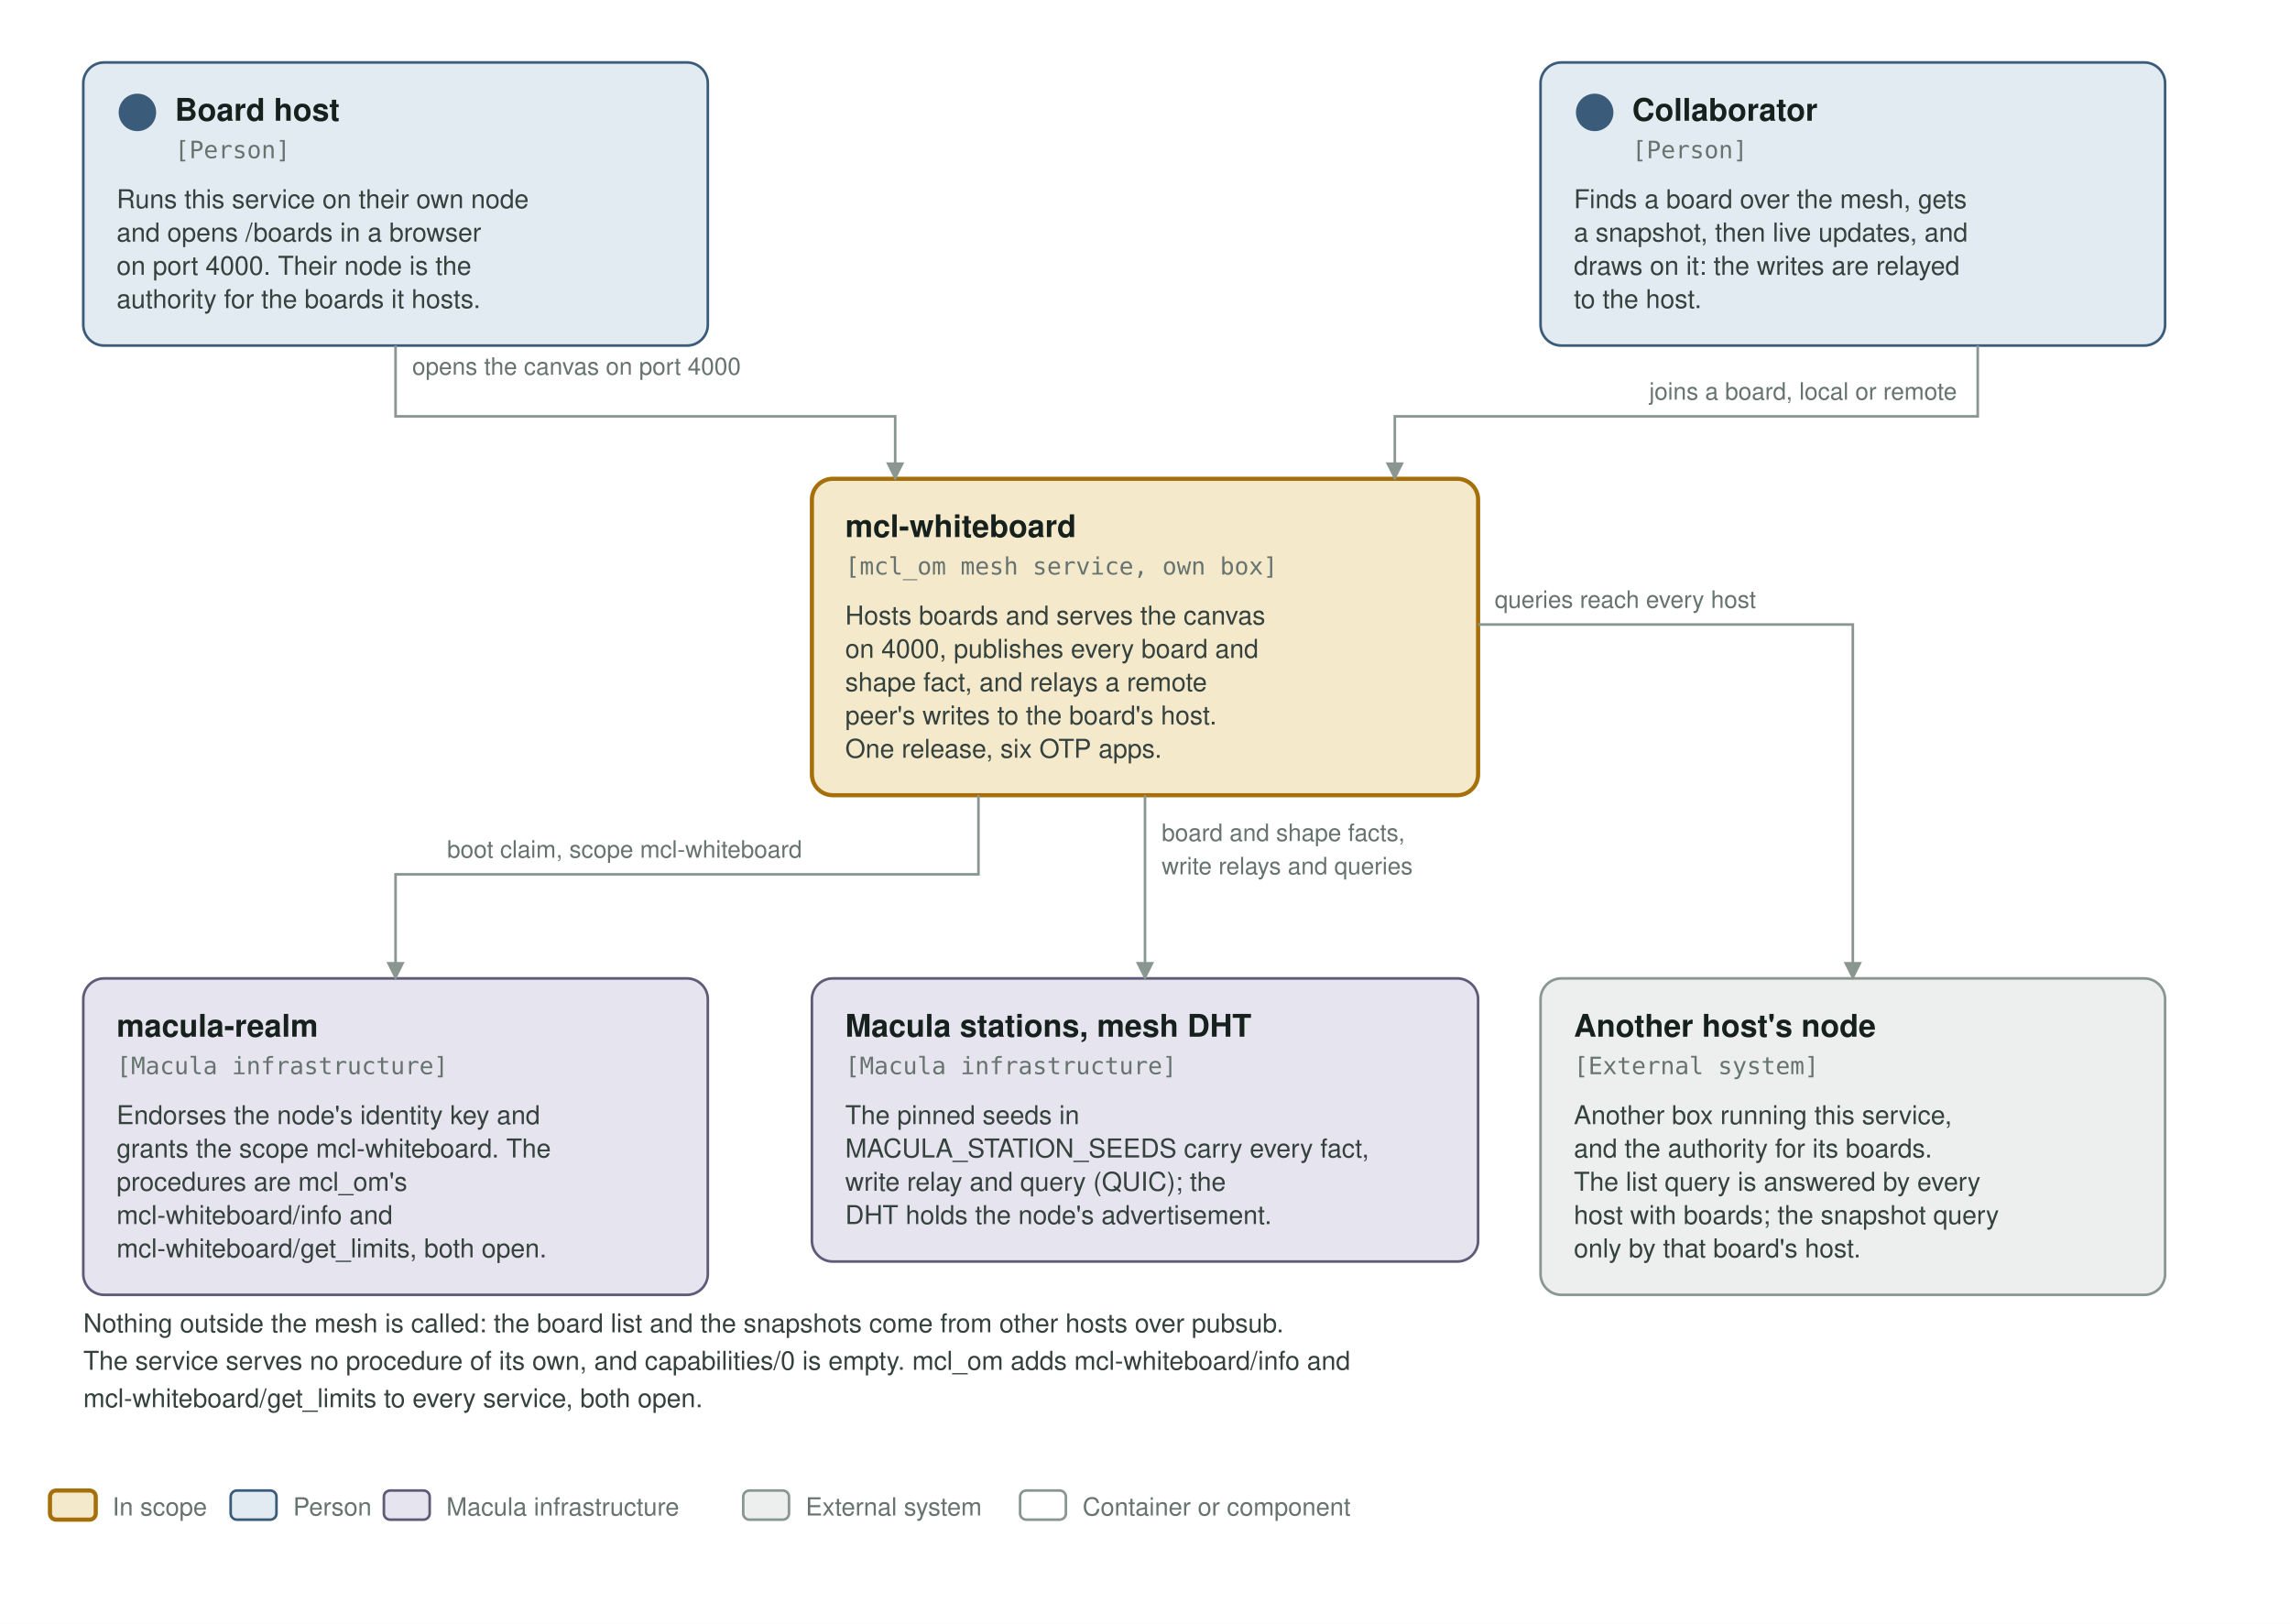
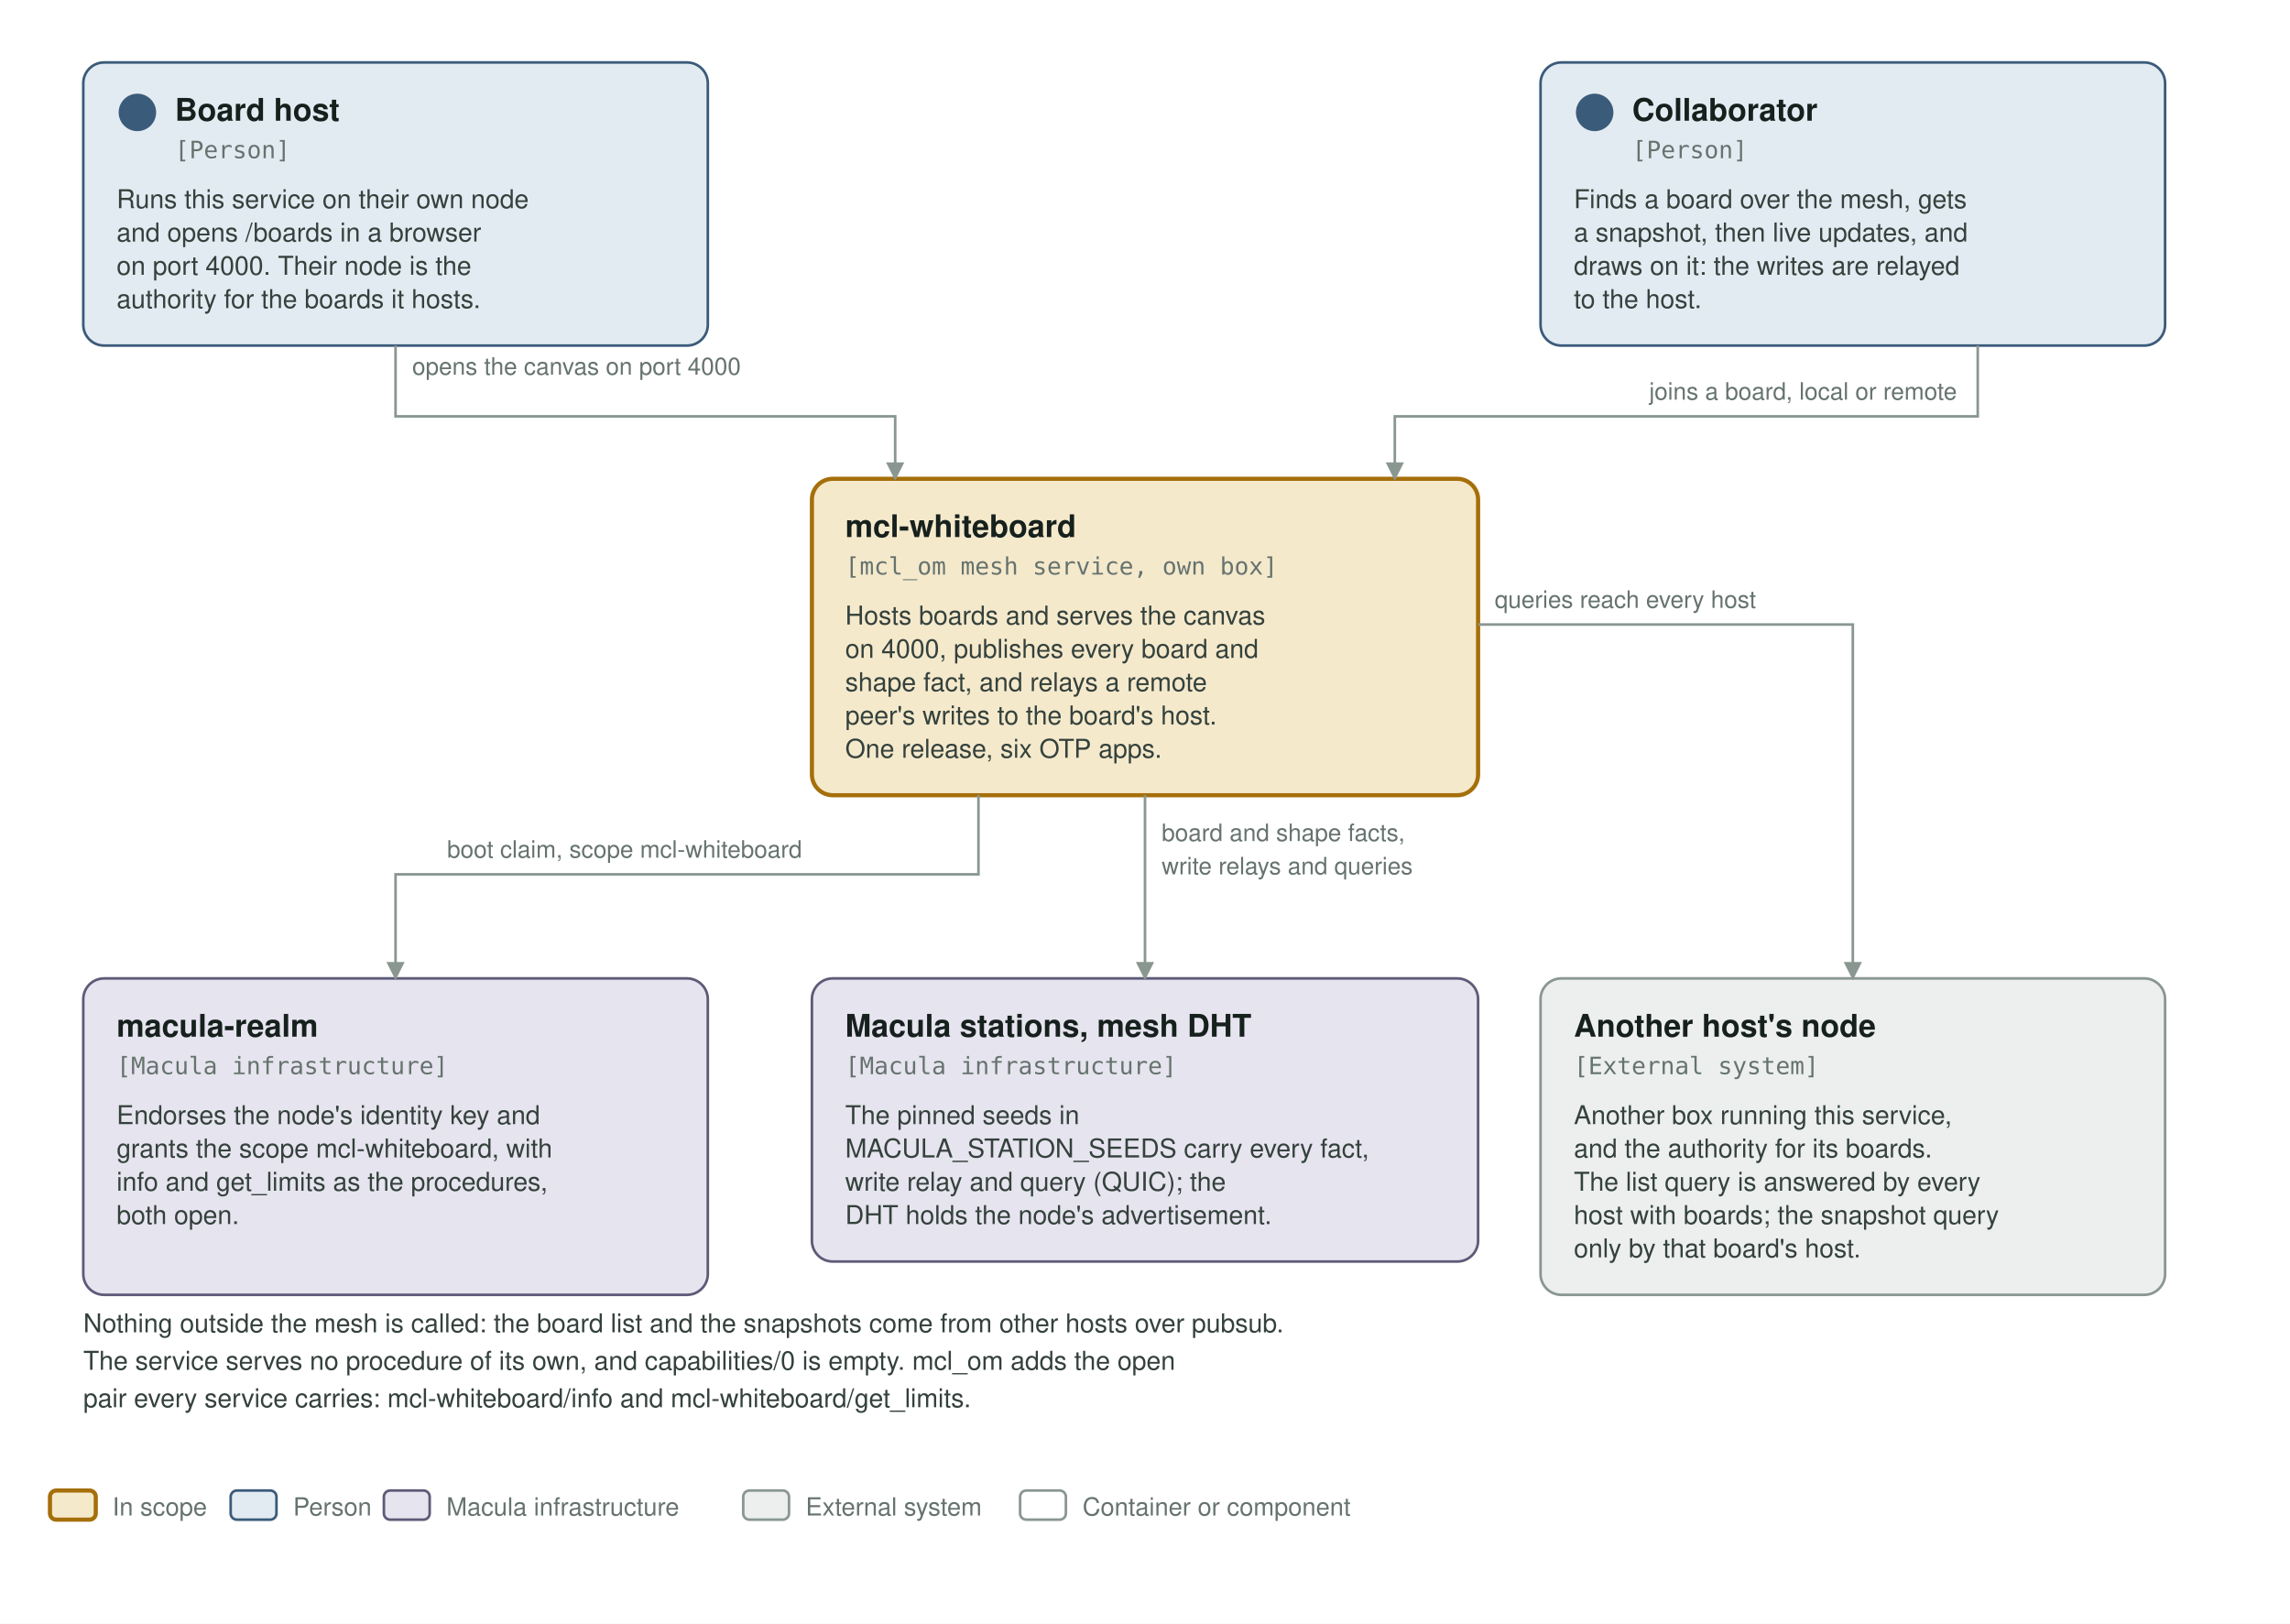
<svg xmlns="http://www.w3.org/2000/svg" viewBox="0 0 1100 780" role="img" aria-label="mcl-whiteboard system context">
  <style>
.t-name { font-family: "Atkinson Hyperlegible", "Segoe UI", system-ui, -apple-system, Helvetica, Arial, sans-serif; font-size: 15px; font-weight: 700; }
.t-desc { font-family: "Atkinson Hyperlegible", "Segoe UI", system-ui, -apple-system, Helvetica, Arial, sans-serif; font-size: 12.5px; }
.t-rel { font-family: "Atkinson Hyperlegible", "Segoe UI", system-ui, -apple-system, Helvetica, Arial, sans-serif; font-size: 11.5px; paint-order: stroke; stroke-width: 4px; stroke-linejoin: round; }
.t-code { font-family: "JetBrains Mono", ui-monospace, Menlo, Consolas, monospace; font-size: 13px; font-weight: 600; }
.t-type { font-family: "JetBrains Mono", ui-monospace, Menlo, Consolas, monospace; font-size: 11.5px; }
.t-bound { font-family: "JetBrains Mono", ui-monospace, Menlo, Consolas, monospace; font-size: 12px; font-weight: 600; }
.t-leg { font-family: "Atkinson Hyperlegible", "Segoe UI", system-ui, -apple-system, Helvetica, Arial, sans-serif; font-size: 12px; }
.edge { fill: none; stroke-width: 1.25; }
.edge-later { fill: none; stroke-width: 1.25; stroke-dasharray: 5 4; }
.bg { fill: #FFFFFF; }
.b-sys { fill: #F5E9CC; stroke: #A56F0A; stroke-width: 2; }
.b-per { fill: #E3EBF2; stroke: #3B5B7A; stroke-width: 1.25; }
.b-mac { fill: #E6E4EE; stroke: #5E5A78; stroke-width: 1.25; }
.b-ext { fill: #ECEFED; stroke: #8A9791; stroke-width: 1.25; }
.b-cmp { fill: #FFFFFF; stroke: #8A9791; stroke-width: 1.25; }
.b-later { fill: none; stroke: #8A9791; stroke-width: 1.25; stroke-dasharray: 5 4; }
.bound { fill: none; stroke: #B3BDB8; stroke-width: 1; }
.head { fill: #3B5B7A; }
.t-name, .t-code { fill: #16201D; }
.t-type, .t-bound, .t-leg { fill: #66736E; }
.t-desc { fill: #34413C; }
.t-rel { fill: #66736E; stroke: #FFFFFF; }
.edge, .edge-later { stroke: #8A9791; }
.arrowhead { fill: #8A9791; }
@media (prefers-color-scheme: dark) {
.bg { fill: #171F1C; }
.b-sys { fill: #3A2E13; stroke: #E3AA3C; }
.b-per { fill: #1D2A36; stroke: #8EB4D8; }
.b-mac { fill: #26243A; stroke: #A9A4C8; }
.b-ext { fill: #1C2421; stroke: #7D8B85; }
.b-cmp { fill: #171F1C; stroke: #7D8B85; }
.b-later { stroke: #7D8B85; }
.bound { stroke: #4A5752; }
.head { fill: #8EB4D8; }
.t-name, .t-code { fill: #E6ECE9; }
.t-type, .t-bound, .t-leg { fill: #93A09A; }
.t-desc { fill: #C3CDC8; }
.t-rel { fill: #93A09A; stroke: #171F1C; }
.edge, .edge-later { stroke: #7D8B85; }
.arrowhead { fill: #7D8B85; }
}
</style>
  <defs>
    <marker id="a" viewBox="0 0 10 10" refX="9" refY="5" markerWidth="7" markerHeight="7" orient="auto-start-reverse">
      <path class="arrowhead" d="M0 0L10 5L0 10z" />
    </marker>
  </defs>
  <rect class="bg" x="0" y="0" width="1100" height="780" />
  <rect class="b-per" x="40" y="30" width="300" height="136" rx="10" />
  <circle class="head" cx="66" cy="54" r="9" />
  <text class="t-name" x="84" y="58">Board host</text>
  <text class="t-type" x="84" y="76">[Person]</text>
  <text class="t-desc" x="56" y="100">Runs this service on their own node</text>
  <text class="t-desc" x="56" y="116">and opens /boards in a browser</text>
  <text class="t-desc" x="56" y="132">on port 4000. Their node is the</text>
  <text class="t-desc" x="56" y="148">authority for the boards it hosts.</text>
  <rect class="b-per" x="740" y="30" width="300" height="136" rx="10" />
  <circle class="head" cx="766" cy="54" r="9" />
  <text class="t-name" x="784" y="58">Collaborator</text>
  <text class="t-type" x="784" y="76">[Person]</text>
  <text class="t-desc" x="756" y="100">Finds a board over the mesh, gets</text>
  <text class="t-desc" x="756" y="116">a snapshot, then live updates, and</text>
  <text class="t-desc" x="756" y="132">draws on it: the writes are relayed</text>
  <text class="t-desc" x="756" y="148">to the host.</text>
  <rect class="b-sys" x="390" y="230" width="320" height="152" rx="10" />
  <text class="t-name" x="406" y="258">mcl-whiteboard</text>
  <text class="t-type" x="406" y="276">[mcl_om mesh service, own box]</text>
  <text class="t-desc" x="406" y="300">Hosts boards and serves the canvas</text>
  <text class="t-desc" x="406" y="316">on 4000, publishes every board and</text>
  <text class="t-desc" x="406" y="332">shape fact, and relays a remote</text>
  <text class="t-desc" x="406" y="348">peer's writes to the board's host.</text>
  <text class="t-desc" x="406" y="364">One release, six OTP apps.</text>
  <rect class="b-mac" x="40" y="470" width="300" height="152" rx="10" />
  <text class="t-name" x="56" y="498">macula-realm</text>
  <text class="t-type" x="56" y="516">[Macula infrastructure]</text>
  <text class="t-desc" x="56" y="540">Endorses the node's identity key and</text>
-   <text class="t-desc" x="56" y="556">grants the scope mcl-whiteboard. The</text>
-   <text class="t-desc" x="56" y="572">procedures are mcl_om's</text>
-   <text class="t-desc" x="56" y="588">mcl-whiteboard/info and</text>
-   <text class="t-desc" x="56" y="604">mcl-whiteboard/get_limits, both open.</text>
+   <text class="t-desc" x="56" y="556">grants the scope mcl-whiteboard, with</text>
+   <text class="t-desc" x="56" y="572">info and get_limits as the procedures,</text>
+   <text class="t-desc" x="56" y="588">both open.</text>
  <rect class="b-mac" x="390" y="470" width="320" height="136" rx="10" />
  <text class="t-name" x="406" y="498">Macula stations, mesh DHT</text>
  <text class="t-type" x="406" y="516">[Macula infrastructure]</text>
  <text class="t-desc" x="406" y="540">The pinned seeds in</text>
  <text class="t-desc" x="406" y="556">MACULA_STATION_SEEDS carry every fact,</text>
  <text class="t-desc" x="406" y="572">write relay and query (QUIC); the</text>
  <text class="t-desc" x="406" y="588">DHT holds the node's advertisement.</text>
  <rect class="b-ext" x="740" y="470" width="300" height="152" rx="10" />
  <text class="t-name" x="756" y="498">Another host's node</text>
  <text class="t-type" x="756" y="516">[External system]</text>
  <text class="t-desc" x="756" y="540">Another box running this service,</text>
  <text class="t-desc" x="756" y="556">and the authority for its boards.</text>
  <text class="t-desc" x="756" y="572">The list query is answered by every</text>
  <text class="t-desc" x="756" y="588">host with boards; the snapshot query</text>
  <text class="t-desc" x="756" y="604">only by that board's host.</text>
  <path class="edge" d="M190 166V200H430V230" marker-end="url(#a)" />
  <text class="t-rel" x="198" y="180">opens the canvas on port 4000</text>
  <path class="edge" d="M950 166V200H670V230" marker-end="url(#a)" />
  <text class="t-rel" x="940" y="192" text-anchor="end">joins a board, local or remote</text>
  <path class="edge" d="M470 382V420H190V470" marker-end="url(#a)" />
  <text class="t-rel" x="300" y="412" text-anchor="middle">boot claim, scope mcl-whiteboard</text>
  <path class="edge" d="M550 382V470" marker-end="url(#a)" />
  <text class="t-rel" x="558" y="404">board and shape facts,</text>
  <text class="t-rel" x="558" y="420">write relays and queries</text>
  <path class="edge" d="M710 300H890V470" marker-end="url(#a)" />
  <text class="t-rel" x="718" y="292">queries reach every host</text>
  <text class="t-desc" x="40" y="640">Nothing outside the mesh is called: the board list and the snapshots come from other hosts over pubsub.</text>
-   <text class="t-desc" x="40" y="658">The service serves no procedure of its own, and capabilities/0 is empty. mcl_om adds mcl-whiteboard/info and</text>
-   <text class="t-desc" x="40" y="676">mcl-whiteboard/get_limits to every service, both open.</text>
+   <text class="t-desc" x="40" y="658">The service serves no procedure of its own, and capabilities/0 is empty. mcl_om adds the open</text>
+   <text class="t-desc" x="40" y="676">pair every service carries: mcl-whiteboard/info and mcl-whiteboard/get_limits.</text>
  <rect class="b-sys" x="24" y="716" width="22" height="14" rx="3" />
  <text class="t-leg" x="54" y="728">In scope</text>
  <rect class="b-per" x="110.8" y="716" width="22" height="14" rx="3" />
  <text class="t-leg" x="140.8" y="728">Person</text>
  <rect class="b-mac" x="184.4" y="716" width="22" height="14" rx="3" />
  <text class="t-leg" x="214.4" y="728">Macula infrastructure</text>
  <rect class="b-ext" x="357.0" y="716" width="22" height="14" rx="3" />
  <text class="t-leg" x="387.0" y="728">External system</text>
  <rect class="b-cmp" x="490.0" y="716" width="22" height="14" rx="3" />
  <text class="t-leg" x="520.0" y="728">Container or component</text>
</svg>
